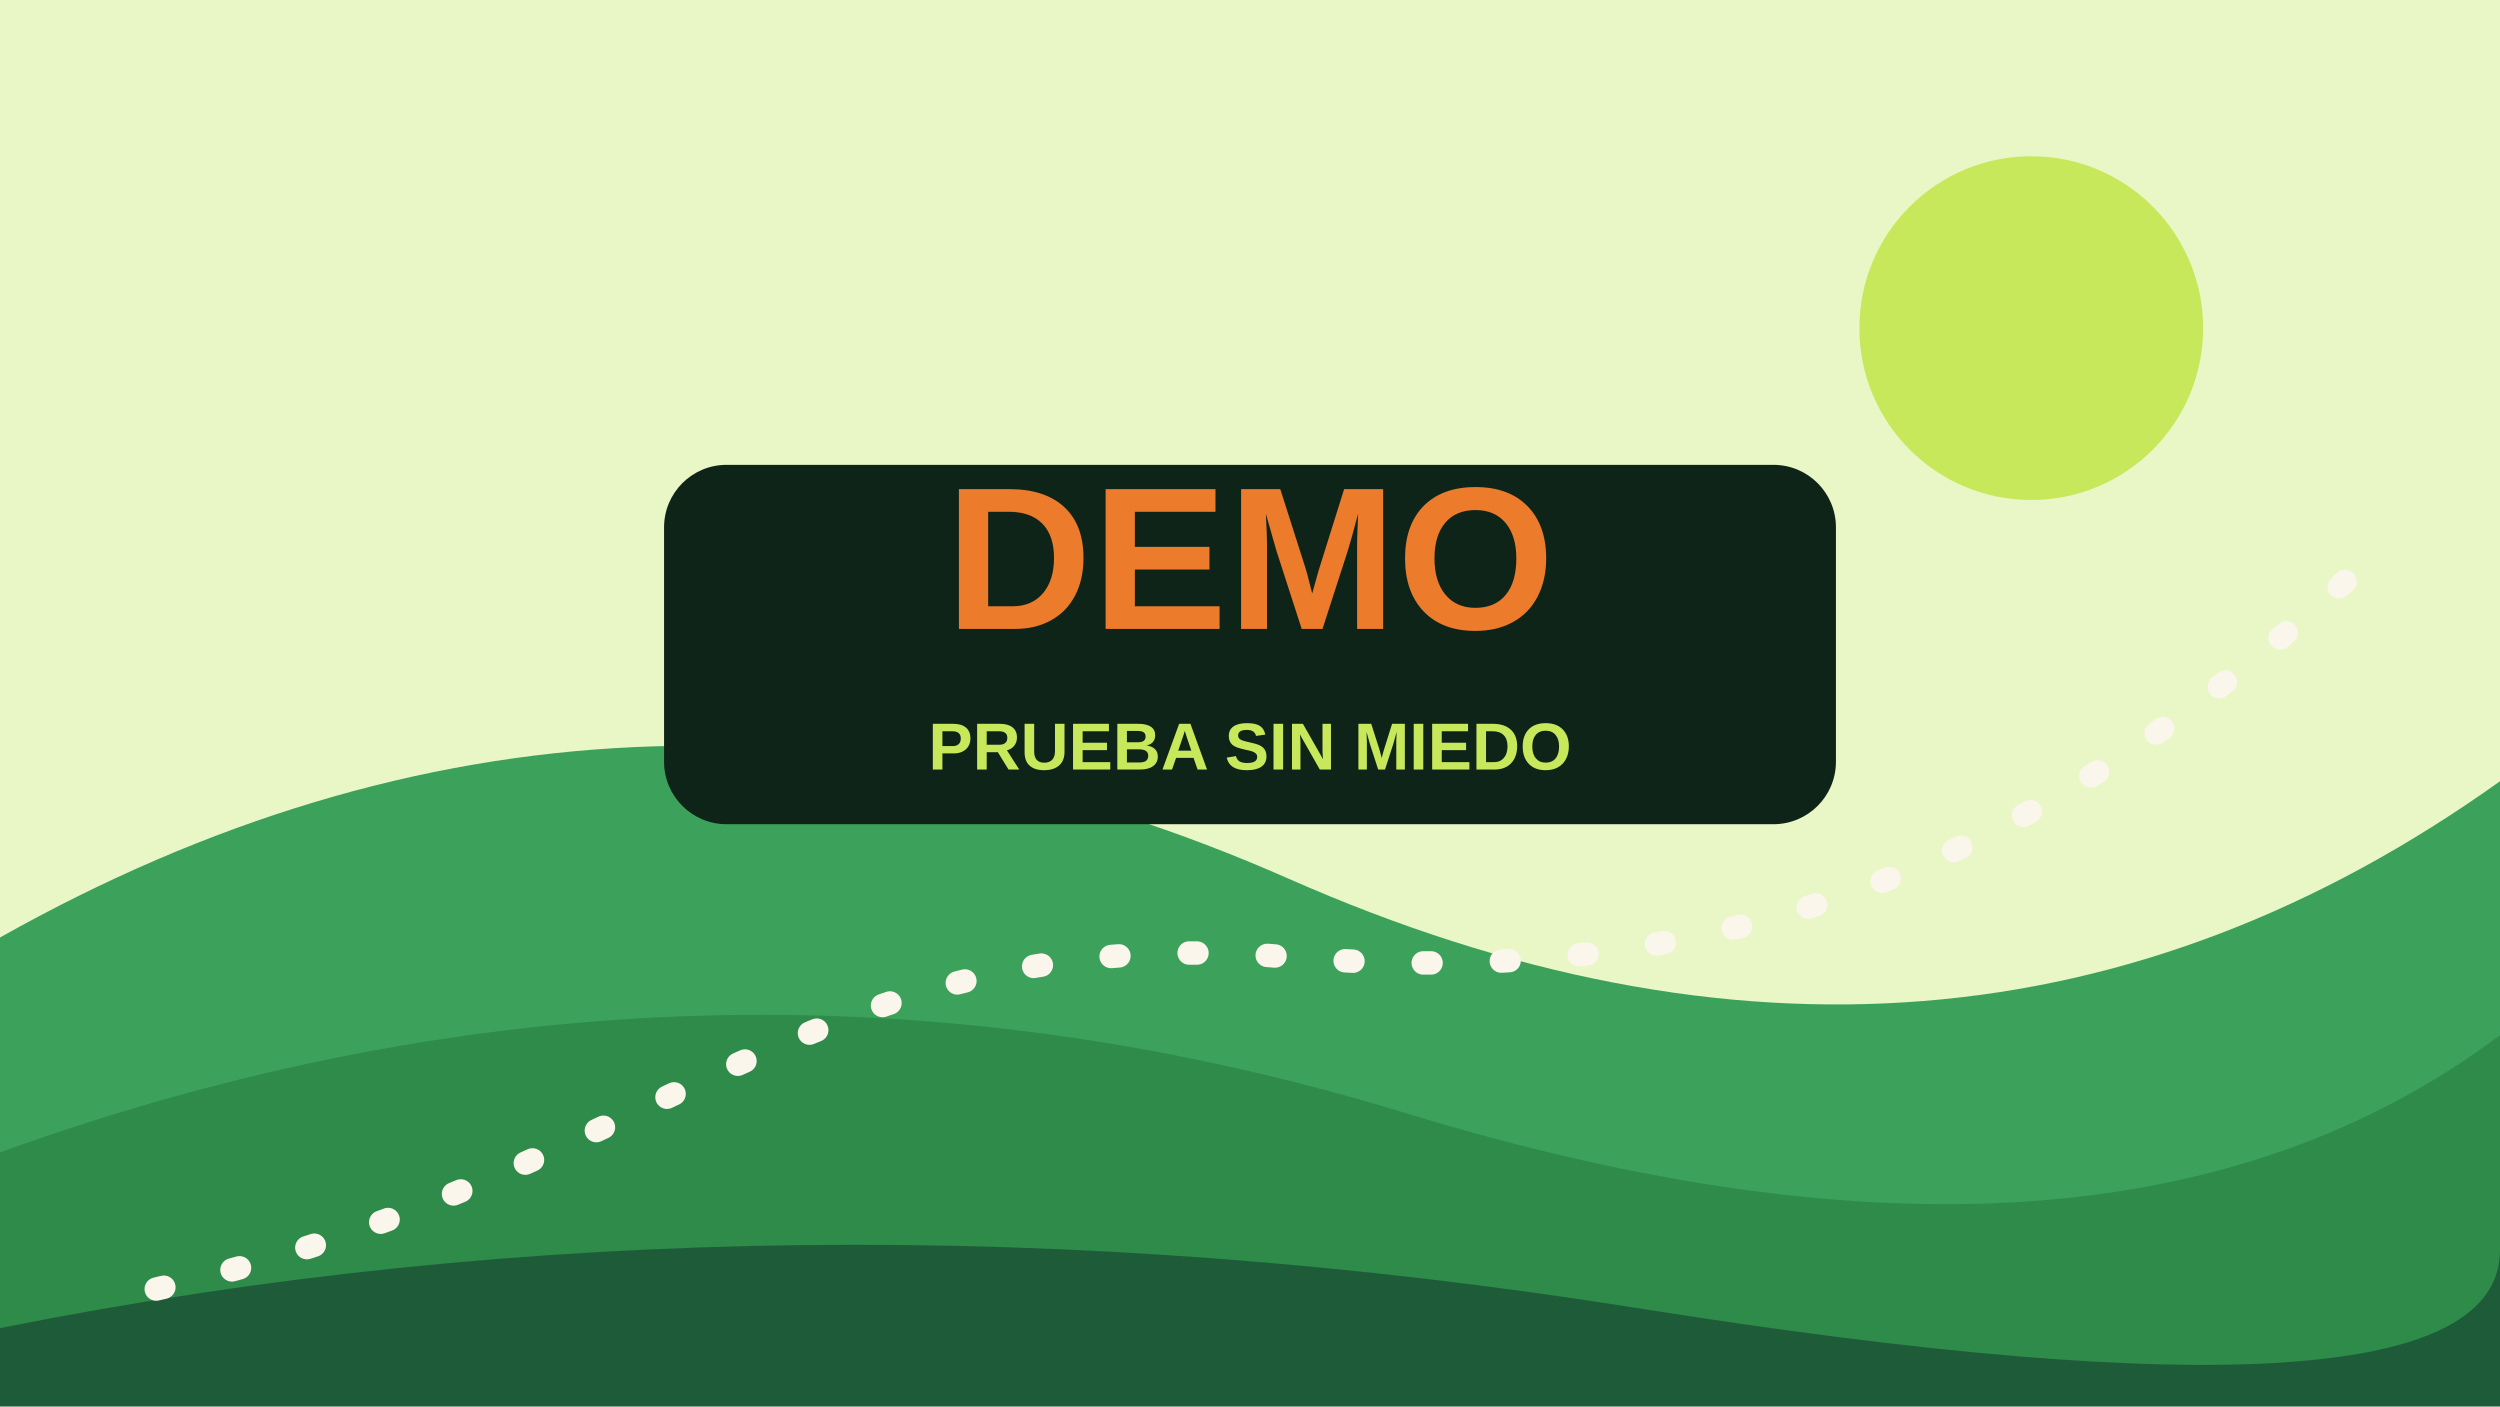
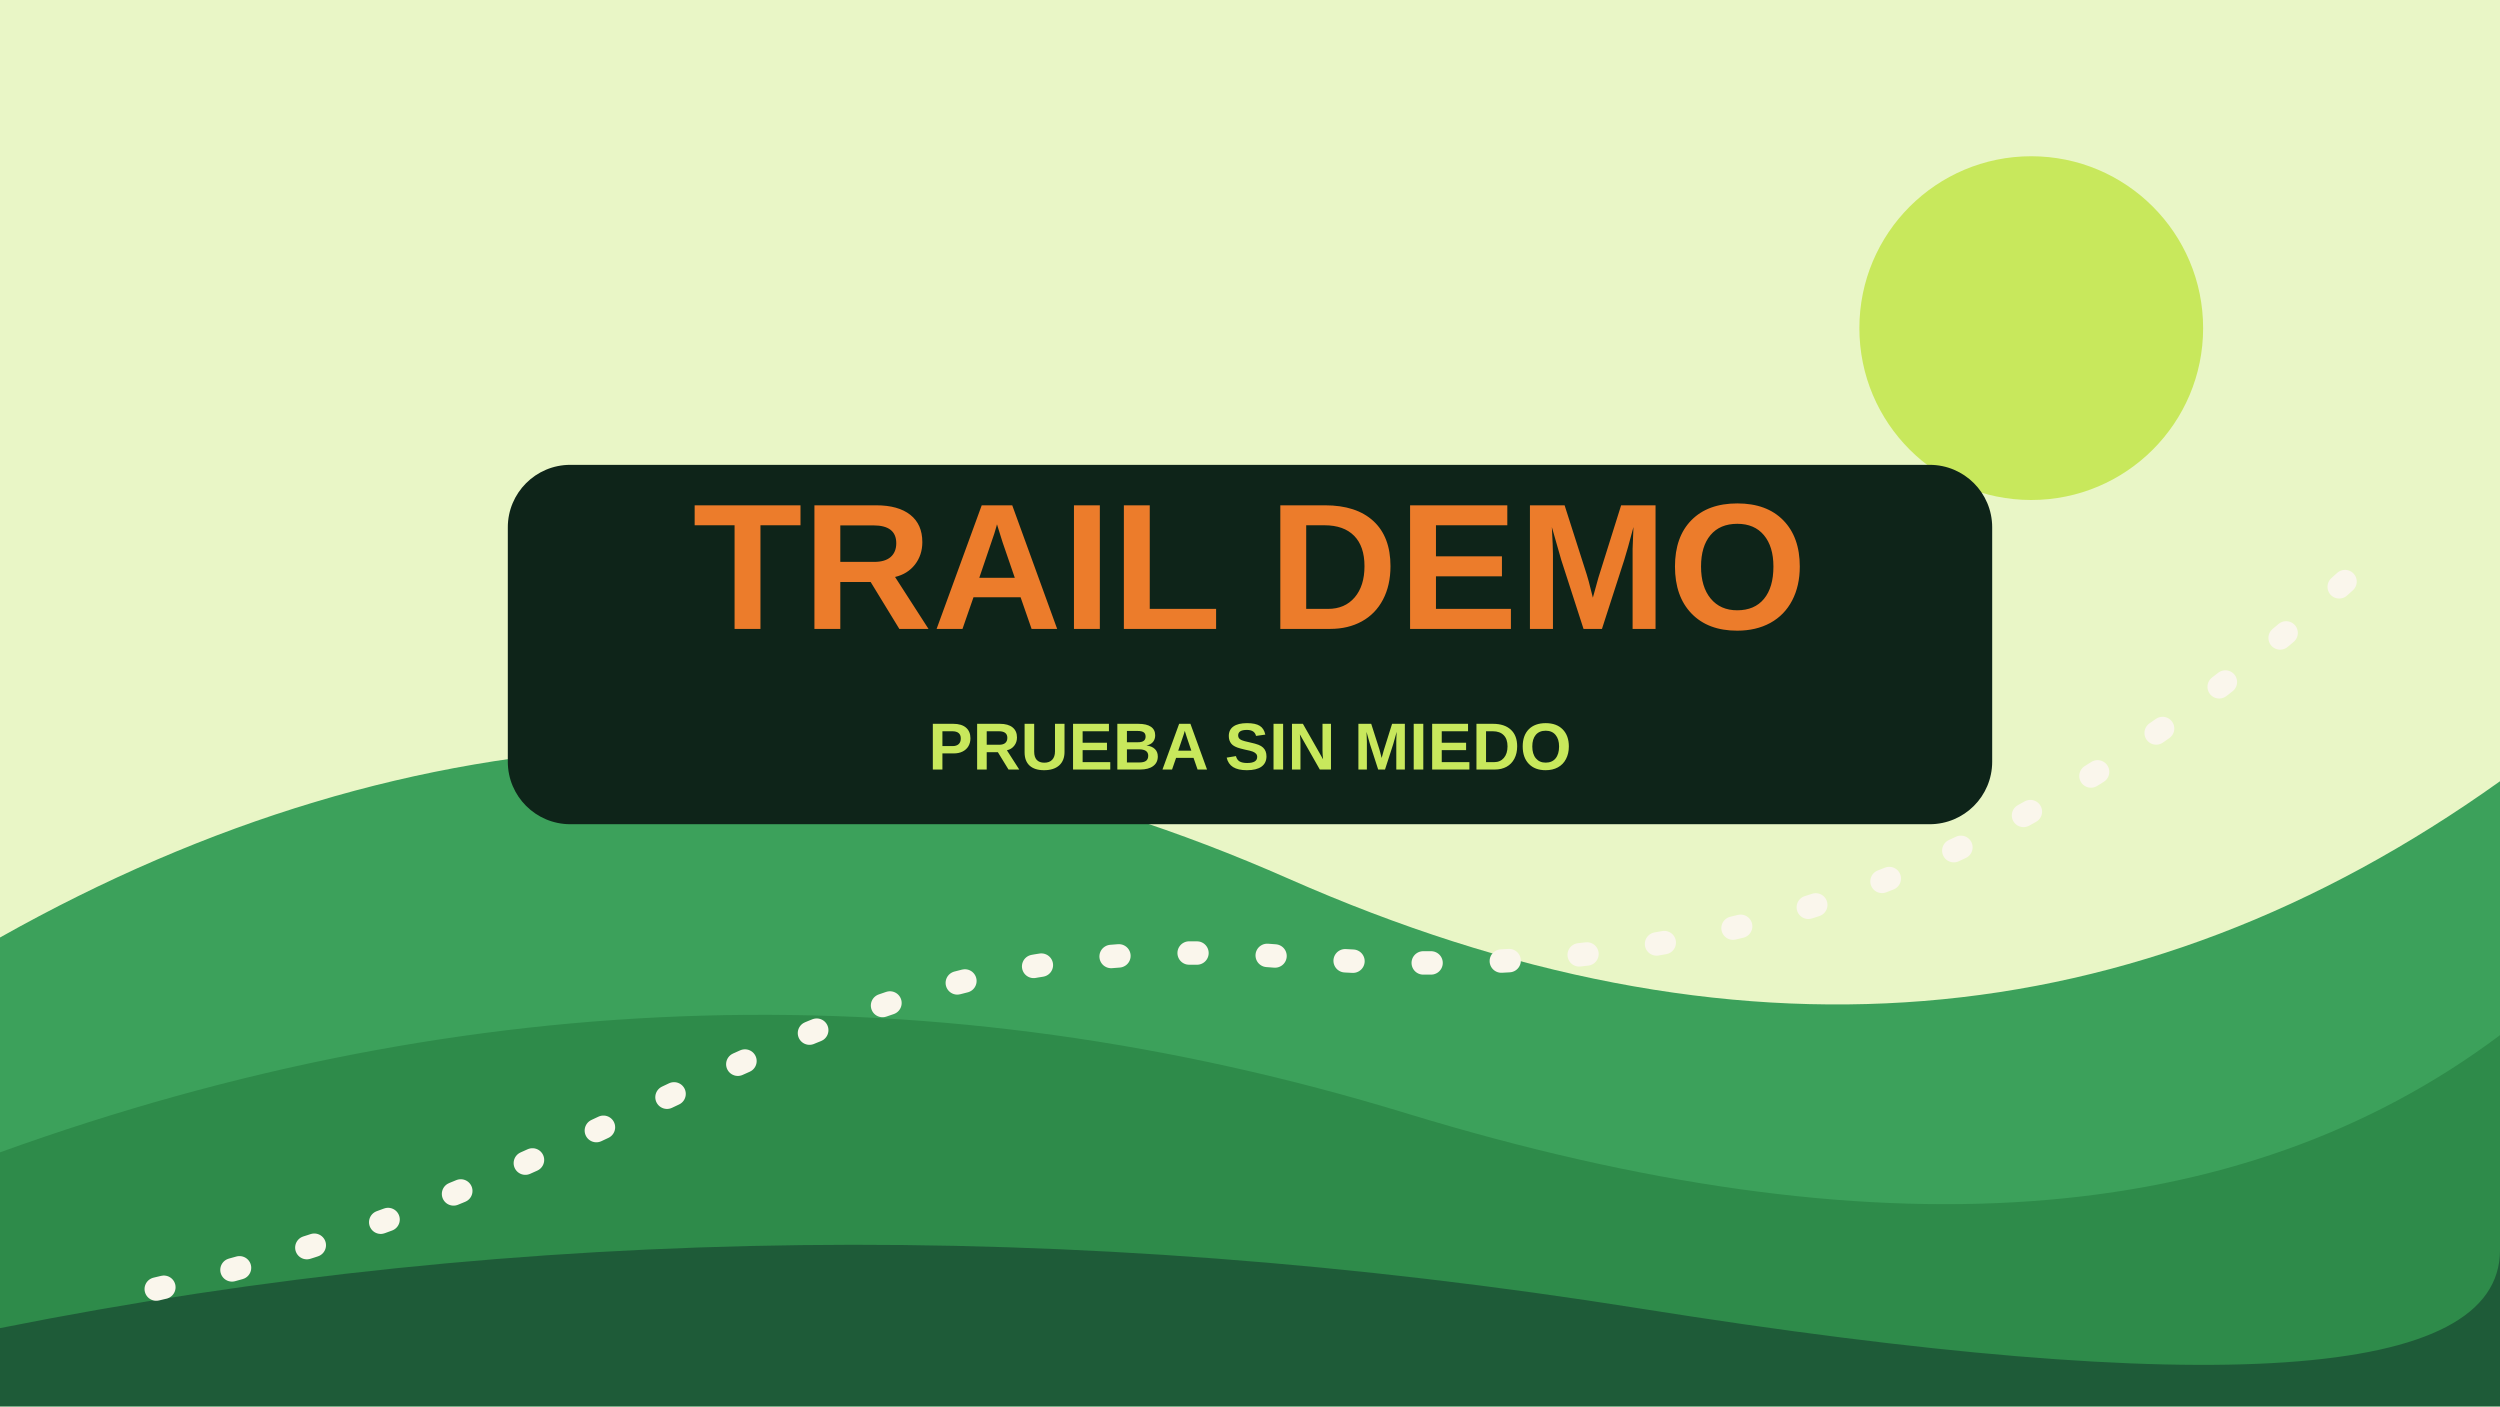
<svg xmlns="http://www.w3.org/2000/svg" viewBox="0 0 640 360" role="img" aria-label="Carrera Demo">
  <rect width="640" height="360" fill="#E9F6C6" />
  <circle cx="520" cy="84" r="44" fill="#C8E85C" />
  <path d="M0 240 Q160 150 330 225 T640 200 V360 H0 Z" fill="#3CA15B" />
  <path d="M0 295 Q180 230 360 285 T640 265 V360 H0 Z" fill="#2E8B4A" />
  <path d="M0 340 Q200 300 420 335 T640 320 V360 H0 Z" fill="#1E5B38" />
  <path d="M40 330 C 170 300, 210 235, 330 245 S 530 215, 610 140" fill="none" stroke="#FAF6EC" stroke-width="6" stroke-linecap="round" stroke-dasharray="2 18" />
  <g transform="translate(320 165)">
-     <rect x="-150" y="-46" width="300" height="92" rx="16" fill="#0E2419" />
-     <text x="0" y="-4" font-family="Arial, sans-serif" font-weight="900" font-size="52" fill="#EC7C2B" text-anchor="middle">DEMO</text>
+     <rect x="-190" y="-46" width="380" height="92" rx="16" fill="#0E2419" />
+     <text x="0" y="-4" font-family="Arial, sans-serif" font-weight="900" font-size="46" fill="#EC7C2B" text-anchor="middle">TRAIL DEMO</text>
    <text x="0" y="32" font-family="Arial, sans-serif" font-weight="700" font-size="17" fill="#C8E85C" text-anchor="middle">PRUEBA SIN MIEDO</text>
  </g>
</svg>
